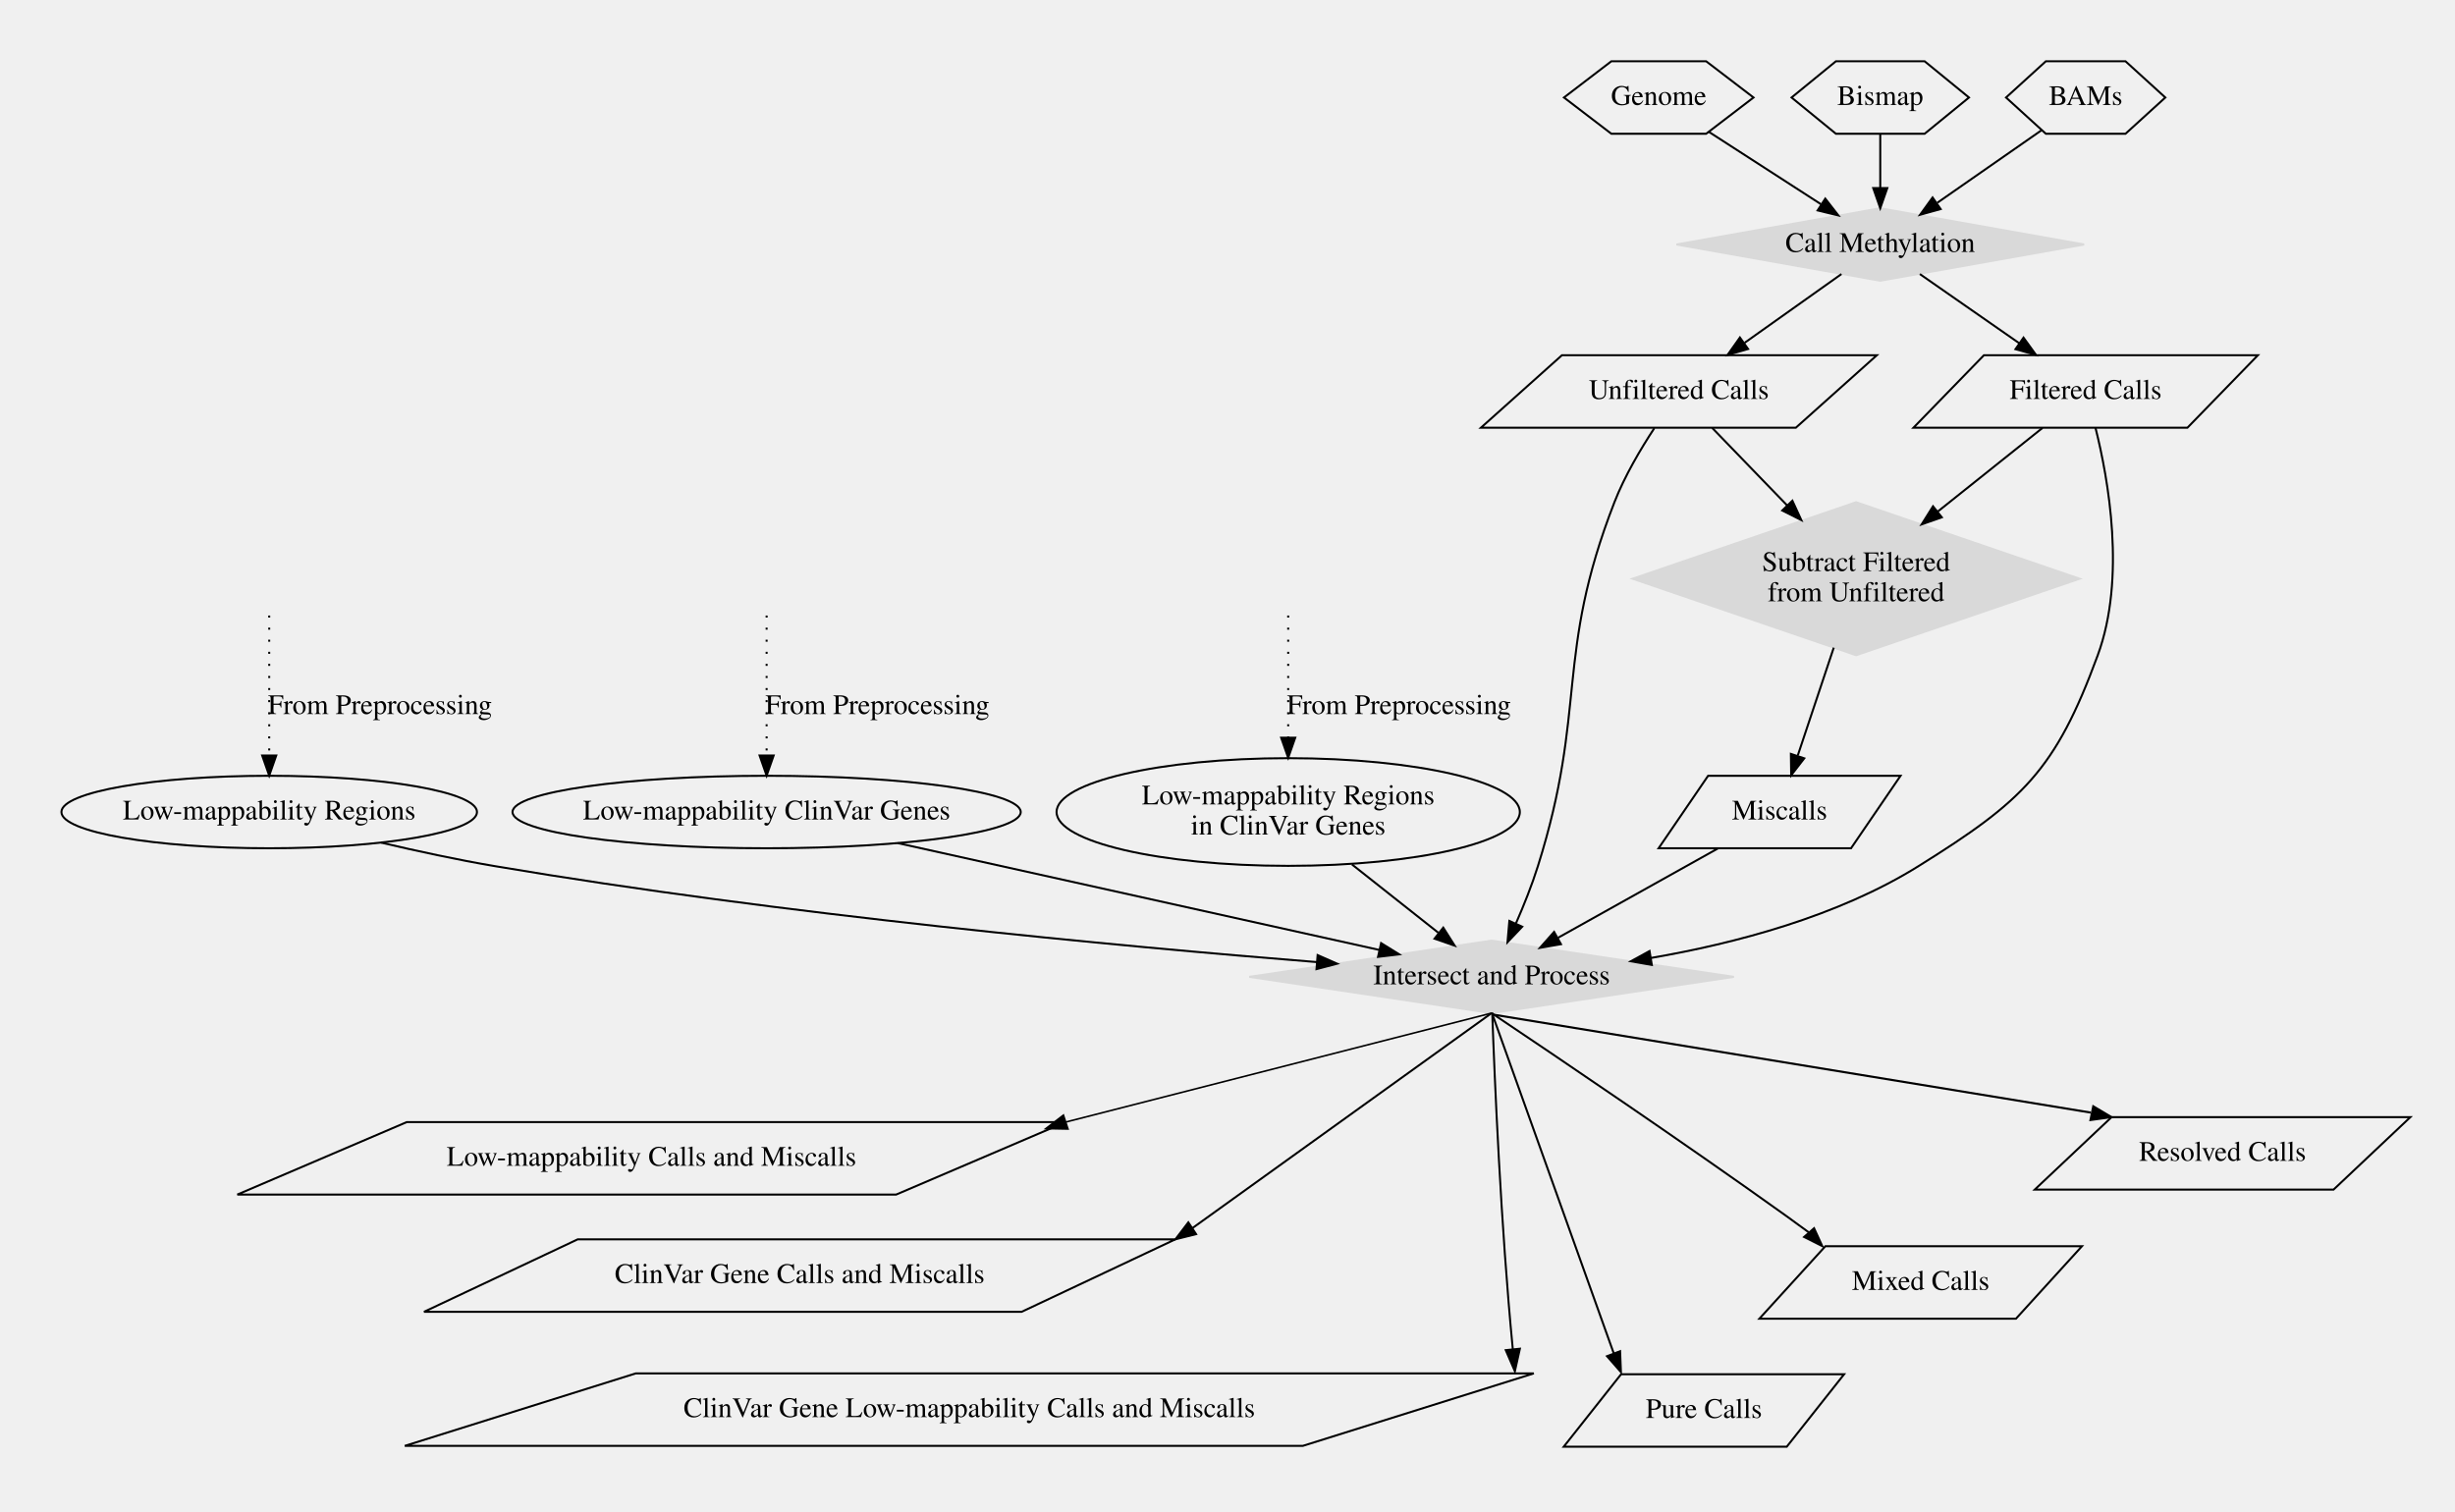
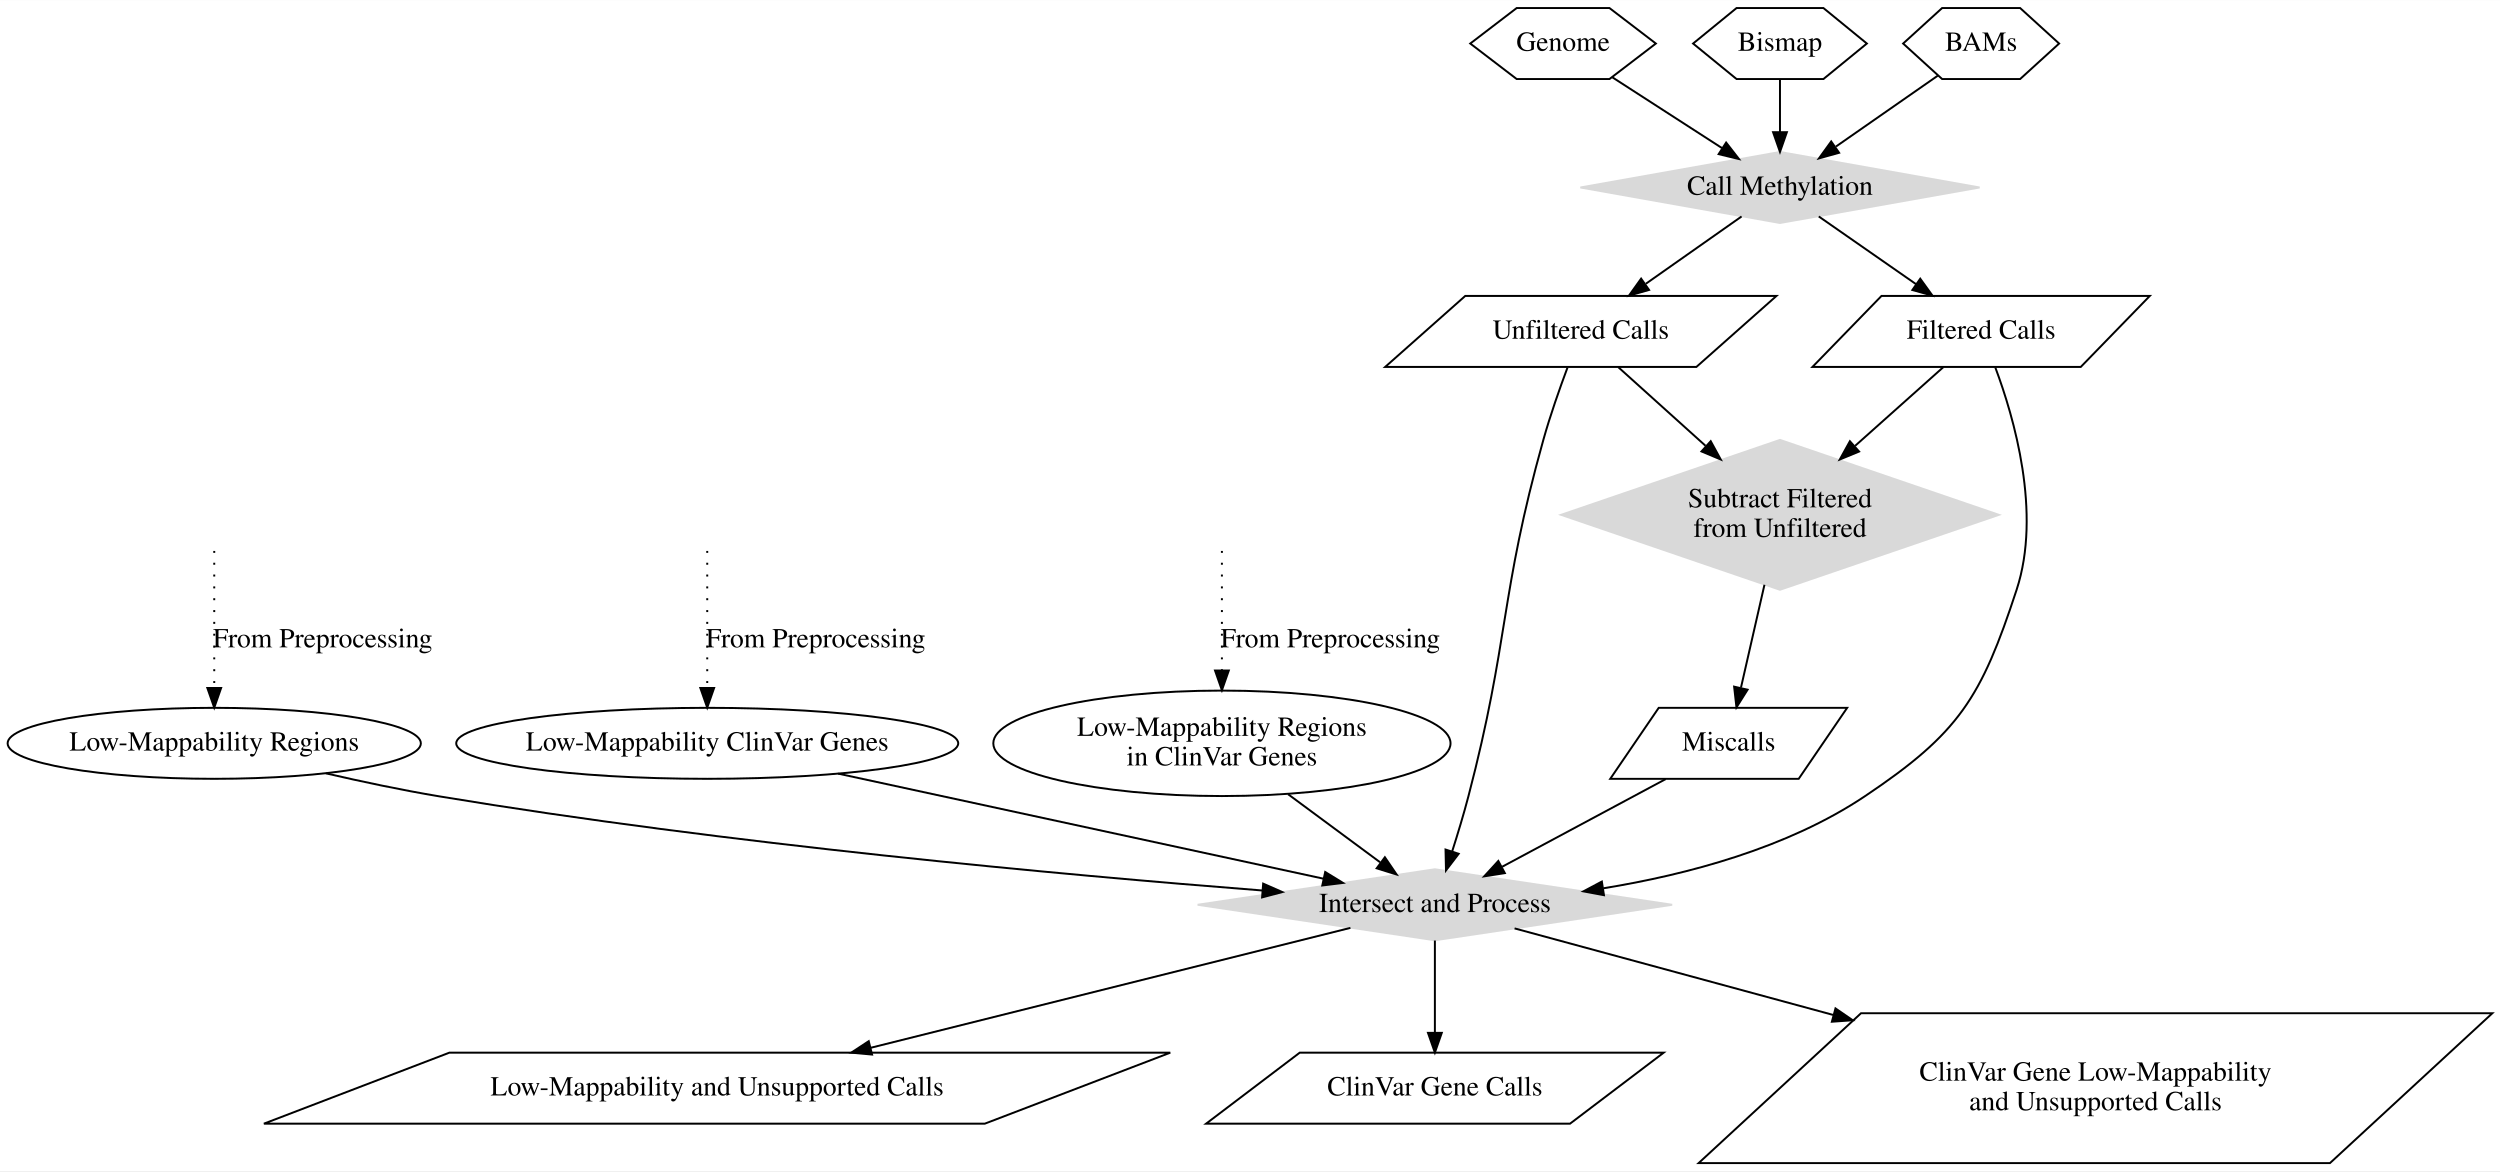
- <svg xmlns="http://www.w3.org/2000/svg" width="1218.947pt" height="750.529pt" viewBox="0 0 1219.086 750.176" version="1.1" id="svg304">
-   <defs id="defs308" />
-   <g id="graph0" class="graph" transform="translate(-545.1466,575.9517)">
+ <svg xmlns="http://www.w3.org/2000/svg" width="1268pt" height="594pt" viewBox="0.00 0.00 1267.77 593.74">
+   <g id="graph0" class="graph" transform="scale(1 1) rotate(0) translate(4 589.74)">
+     <polygon fill="white" stroke="transparent" points="-4,4 -4,-589.74 1263.77,-589.74 1263.77,4 -4,4" />
    <g id="node4" class="node">
-       <ellipse fill="none" stroke="#000000" cx="678.83" cy="-172.87" rx="103.18" ry="18" id="ellipse8" />
-       <text text-anchor="middle" x="678.83" y="-169.17" font-family="Times, serif" font-size="14px" id="text10">Low-mappability Regions</text>
+       <ellipse fill="none" stroke="black" cx="104.64" cy="-212.87" rx="104.78" ry="18" />
+       <text text-anchor="middle" x="104.64" y="-209.17" font-family="Times,serif" font-size="14.00">Low-Mappability Regions</text>
    </g>
    <g id="edge1" class="edge">
-       <path fill="none" stroke="#000000" stroke-dasharray="1, 5" d="m 678.83,-270.45 c 0,18.42 0,47.82 0,69.35" id="path15" />
-       <polygon fill="#000000" stroke="#000000" points="682.33,-200.95 678.83,-190.95 675.33,-200.95 " id="polygon17" />
-       <text text-anchor="middle" x="733.83" y="-221.54" font-family="Times, serif" font-size="14px" id="text19">From Preprocessing</text>
+       <path fill="none" stroke="black" stroke-dasharray="1,5" d="M104.64,-310.45C104.64,-292.03 104.64,-262.63 104.64,-241.1" />
+       <polygon fill="black" stroke="black" points="108.14,-240.95 104.64,-230.95 101.14,-240.95 108.14,-240.95" />
+       <text text-anchor="middle" x="159.64" y="-261.54" font-family="Times,serif" font-size="14.00">From Preprocessing</text>
    </g>
    <g id="node5" class="node">
-       <ellipse fill="none" stroke="#000000" cx="925.83" cy="-172.87" rx="126.18" ry="18" id="ellipse24" />
-       <text text-anchor="middle" x="925.83" y="-169.17" font-family="Times, serif" font-size="14px" id="text26">Low-mappability ClinVar Genes</text>
+       <ellipse fill="none" stroke="black" cx="354.64" cy="-212.87" rx="127.28" ry="18" />
+       <text text-anchor="middle" x="354.64" y="-209.17" font-family="Times,serif" font-size="14.00">Low-Mappability ClinVar Genes</text>
    </g>
    <g id="edge2" class="edge">
-       <path fill="none" stroke="#000000" stroke-dasharray="1, 5" d="m 925.83,-270.45 c 0,18.42 0,47.82 0,69.35" id="path31" />
-       <polygon fill="#000000" stroke="#000000" points="929.33,-200.95 925.83,-190.95 922.33,-200.95 " id="polygon33" />
-       <text text-anchor="middle" x="980.83" y="-221.54" font-family="Times, serif" font-size="14px" id="text35">From Preprocessing</text>
+       <path fill="none" stroke="black" stroke-dasharray="1,5" d="M354.64,-310.45C354.64,-292.03 354.64,-262.63 354.64,-241.1" />
+       <polygon fill="black" stroke="black" points="358.14,-240.95 354.64,-230.95 351.14,-240.95 358.14,-240.95" />
+       <text text-anchor="middle" x="409.64" y="-261.54" font-family="Times,serif" font-size="14.00">From Preprocessing</text>
    </g>
    <g id="node6" class="node">
-       <ellipse fill="none" stroke="#000000" cx="1184.83" cy="-172.87" rx="115.02" ry="26.74" id="ellipse40" />
-       <text text-anchor="middle" x="1184.83" y="-176.67" font-family="Times, serif" font-size="14px" id="text42">Low-mappability Regions</text>
-       <text text-anchor="middle" x="1184.83" y="-161.67" font-family="Times, serif" font-size="14px" id="text44">in ClinVar Genes</text>
+       <ellipse fill="none" stroke="black" cx="615.64" cy="-212.87" rx="115.93" ry="26.74" />
+       <text text-anchor="middle" x="615.64" y="-216.67" font-family="Times,serif" font-size="14.00">Low-Mappability Regions </text>
+       <text text-anchor="middle" x="615.64" y="-201.67" font-family="Times,serif" font-size="14.00">in ClinVar Genes</text>
    </g>
    <g id="edge3" class="edge">
-       <path fill="none" stroke="#000000" stroke-dasharray="1, 5" d="m 1184.83,-270.45 c 0,16 0,40.3 0,60.51" id="path49" />
-       <polygon fill="#000000" stroke="#000000" points="1188.33,-209.8 1184.83,-199.8 1181.33,-209.8 " id="polygon51" />
-       <text text-anchor="middle" x="1239.83" y="-221.54" font-family="Times, serif" font-size="14px" id="text53">From Preprocessing</text>
+       <path fill="none" stroke="black" stroke-dasharray="1,5" d="M615.64,-310.45C615.64,-294.45 615.64,-270.15 615.64,-249.94" />
+       <polygon fill="black" stroke="black" points="619.14,-249.8 615.64,-239.8 612.14,-249.8 619.14,-249.8" />
+       <text text-anchor="middle" x="670.64" y="-261.54" font-family="Times,serif" font-size="14.00">From Preprocessing</text>
    </g>
    <g id="node15" class="node">
-       <polygon fill="#d9d9d9" stroke="#d9d9d9" points="1406.15,-91 1285.83,-109 1165.52,-91 1285.83,-73 " id="polygon58" />
-       <text text-anchor="middle" x="1285.83" y="-87.3" font-family="Times, serif" font-size="14px" id="text60">Intersect and Process</text>
+       <polygon fill="#d9d9d9" stroke="#d9d9d9" points="723.64,-149 603.32,-131 723.64,-113 843.96,-131 723.64,-149" />
+       <text text-anchor="middle" x="723.64" y="-127.3" font-family="Times,serif" font-size="14.00">Intersect and Process</text>
    </g>
    <g id="edge15" class="edge">
-       <path fill="none" stroke="#000000" d="m 734.4,-157.67 c 17.93,4.22 37.94,8.54 56.43,11.67 142.15,24.08 309.17,39.71 408.33,47.67" id="path65" />
-       <polygon fill="#000000" stroke="#000000" points="1199.44,-101.82 1209.13,-97.54 1198.88,-94.84 " id="polygon67" />
+       <path fill="none" stroke="black" d="M161.21,-197.66C179.45,-193.45 199.82,-189.13 218.64,-186 364.12,-161.8 535.06,-146.17 636.1,-138.24" />
+       <polygon fill="black" stroke="black" points="636.56,-141.72 646.26,-137.45 636.02,-134.74 636.56,-141.72" />
    </g>
    <g id="edge16" class="edge">
-       <path fill="none" stroke="#000000" d="m 991.03,-157.41 c 68.28,15.15 174.38,38.69 238.94,53.02" id="path72" />
-       <polygon fill="#000000" stroke="#000000" points="1230.96,-107.76 1239.97,-102.18 1229.44,-100.93 " id="polygon74" />
+       <path fill="none" stroke="black" d="M421.04,-197.5C491.3,-182.29 600.98,-158.55 667.21,-144.21" />
+       <polygon fill="black" stroke="black" points="668.02,-147.62 677.06,-142.08 666.54,-140.78 668.02,-147.62" />
    </g>
    <g id="edge17" class="edge">
-       <path fill="none" stroke="#000000" d="m 1216.51,-146.82 c 13.77,10.89 29.71,23.49 42.83,33.87" id="path79" />
-       <polygon fill="#000000" stroke="#000000" points="1261.83,-115.45 1267.5,-106.5 1257.49,-109.96 " id="polygon81" />
+       <path fill="none" stroke="black" d="M649.22,-187.04C664.19,-175.96 681.62,-163.07 695.85,-152.55" />
+       <polygon fill="black" stroke="black" points="698.28,-155.11 704.24,-146.35 694.12,-149.48 698.28,-155.11" />
    </g>
    <g id="node7" class="node">
-       <polygon fill="none" stroke="#000000" points="1321.77,-527.74 1345.3,-509.74 1392.37,-509.74 1415.9,-527.74 1392.37,-545.74 1345.3,-545.74 " id="polygon86" />
-       <text text-anchor="middle" x="1368.83" y="-524.04" font-family="Times, serif" font-size="14px" id="text88">Genome</text>
+       <polygon fill="none" stroke="black" points="835.7,-567.74 812.17,-585.74 765.11,-585.74 741.58,-567.74 765.11,-549.74 812.17,-549.74 835.7,-567.74" />
+       <text text-anchor="middle" x="788.64" y="-564.04" font-family="Times,serif" font-size="14.00">Genome</text>
    </g>
    <g id="node10" class="node">
-       <polygon fill="#d9d9d9" stroke="#d9d9d9" points="1580.05,-454.74 1478.83,-472.74 1377.62,-454.74 1478.83,-436.74 " id="polygon93" />
-       <text text-anchor="middle" x="1478.83" y="-451.04" font-family="Times, serif" font-size="14px" id="text95">Call Methylation</text>
+       <polygon fill="#d9d9d9" stroke="#d9d9d9" points="898.64,-512.74 797.43,-494.74 898.64,-476.74 999.86,-494.74 898.64,-512.74" />
+       <text text-anchor="middle" x="898.64" y="-491.04" font-family="Times,serif" font-size="14.00">Call Methylation</text>
    </g>
    <g id="edge4" class="edge">
-       <path fill="none" stroke="#000000" d="m 1393.8,-510.63 c 16.51,10.66 38.24,24.69 55.6,35.89" id="path100" />
-       <polygon fill="#000000" stroke="#000000" points="1451.53,-477.53 1458.03,-469.17 1447.73,-471.65 " id="polygon102" />
+       <path fill="none" stroke="black" d="M813.6,-550.63C830.12,-539.97 851.85,-525.94 869.21,-514.74" />
+       <polygon fill="black" stroke="black" points="871.34,-517.53 877.84,-509.17 867.54,-511.65 871.34,-517.53" />
    </g>
    <g id="node8" class="node">
-       <polygon fill="none" stroke="#000000" points="1434.78,-527.74 1456.81,-509.74 1500.86,-509.74 1522.89,-527.74 1500.86,-545.74 1456.81,-545.74 " id="polygon107" />
-       <text text-anchor="middle" x="1478.83" y="-524.04" font-family="Times, serif" font-size="14px" id="text109">Bismap</text>
+       <polygon fill="none" stroke="black" points="942.7,-567.74 920.67,-585.74 876.61,-585.74 854.58,-567.74 876.61,-549.74 920.67,-549.74 942.7,-567.74" />
+       <text text-anchor="middle" x="898.64" y="-564.04" font-family="Times,serif" font-size="14.00">Bismap</text>
    </g>
    <g id="edge6" class="edge">
-       <path fill="none" stroke="#000000" d="m 1478.83,-509.55 c 0,8.02 0,17.76 0,26.74" id="path114" />
-       <polygon fill="#000000" stroke="#000000" points="1482.33,-482.77 1478.83,-472.77 1475.33,-482.77 " id="polygon116" />
+       <path fill="none" stroke="black" d="M898.64,-549.55C898.64,-541.53 898.64,-531.79 898.64,-522.81" />
+       <polygon fill="black" stroke="black" points="902.14,-522.77 898.64,-512.77 895.14,-522.77 902.14,-522.77" />
    </g>
    <g id="node9" class="node">
-       <polygon fill="none" stroke="#000000" points="1541.28,-527.74 1561.06,-509.74 1600.61,-509.74 1620.39,-527.74 1600.61,-545.74 1561.06,-545.74 " id="polygon121" />
-       <text text-anchor="middle" x="1580.83" y="-524.04" font-family="Times, serif" font-size="14px" id="text123">BAMs</text>
+       <polygon fill="none" stroke="black" points="1040.19,-567.74 1020.42,-585.74 980.86,-585.74 961.09,-567.74 980.86,-549.74 1020.42,-549.74 1040.19,-567.74" />
+       <text text-anchor="middle" x="1000.64" y="-564.04" font-family="Times,serif" font-size="14.00">BAMs</text>
    </g>
    <g id="edge5" class="edge">
-       <path fill="none" stroke="#000000" d="m 1558.95,-511.51 c -15.11,10.52 -35.35,24.61 -51.71,36" id="path128" />
-       <polygon fill="#000000" stroke="#000000" points="1508.82,-472.34 1498.61,-469.5 1504.82,-478.09 " id="polygon130" />
+       <path fill="none" stroke="black" d="M978.76,-551.51C963.65,-540.99 943.4,-526.9 927.04,-515.51" />
+       <polygon fill="black" stroke="black" points="928.62,-512.34 918.41,-509.5 924.62,-518.09 928.62,-512.34" />
    </g>
    <g id="node11" class="node">
-       <polygon fill="none" stroke="#000000" points="1436.91,-363.74 1477.14,-399.74 1320.76,-399.74 1280.53,-363.74 " id="polygon135" />
-       <text text-anchor="middle" x="1378.83" y="-378.04" font-family="Times, serif" font-size="14px" id="text137">Unfiltered Calls</text>
+       <polygon fill="none" stroke="black" points="896.85,-439.74 739.03,-439.74 698.43,-403.74 856.25,-403.74 896.85,-439.74" />
+       <text text-anchor="middle" x="797.64" y="-418.04" font-family="Times,serif" font-size="14.00">Unfiltered Calls</text>
    </g>
    <g id="edge7" class="edge">
-       <path fill="none" stroke="#000000" d="m 1459.55,-440.05 c -13.6,9.66 -32.15,22.83 -48.04,34.11" id="path142" />
-       <polygon fill="#000000" stroke="#000000" points="1413.19,-402.84 1403.01,-399.9 1409.14,-408.55 " id="polygon144" />
+       <path fill="none" stroke="black" d="M879.17,-480.05C865.43,-470.39 846.69,-457.22 830.65,-445.94" />
+       <polygon fill="black" stroke="black" points="832.25,-442.79 822.06,-439.9 828.23,-448.52 832.25,-442.79" />
    </g>
    <g id="node12" class="node">
-       <polygon fill="none" stroke="#000000" points="1631.36,-363.74 1666.36,-399.74 1530.31,-399.74 1495.31,-363.74 " id="polygon149" />
-       <text text-anchor="middle" x="1580.83" y="-378.04" font-family="Times, serif" font-size="14px" id="text151">Filtered Calls</text>
+       <polygon fill="none" stroke="black" points="1086.17,-439.74 950.11,-439.74 915.11,-403.74 1051.17,-403.74 1086.17,-439.74" />
+       <text text-anchor="middle" x="1000.64" y="-418.04" font-family="Times,serif" font-size="14.00">Filtered Calls</text>
    </g>
    <g id="edge8" class="edge">
-       <path fill="none" stroke="#000000" d="m 1498.5,-440.05 c 14,9.74 33.15,23.07 49.45,34.42" id="path156" />
-       <polygon fill="#000000" stroke="#000000" points="1549.97,-408.49 1556.18,-399.9 1545.97,-402.75 " id="polygon158" />
+       <path fill="none" stroke="black" d="M918.31,-480.05C932.31,-470.31 951.45,-456.98 967.76,-445.63" />
+       <polygon fill="black" stroke="black" points="969.77,-448.49 975.98,-439.9 965.77,-442.75 969.77,-448.49" />
    </g>
    <g id="node13" class="node">
-       <polygon fill="#d9d9d9" stroke="#d9d9d9" points="1577.83,-288.74 1466.83,-326.74 1355.83,-288.74 1466.83,-250.74 " id="polygon163" />
-       <text text-anchor="middle" x="1466.83" y="-292.54" font-family="Times, serif" font-size="14px" id="text165">Subtract Filtered</text>
-       <text text-anchor="middle" x="1466.83" y="-277.54" font-family="Times, serif" font-size="14px" id="text167">from Unfiltered</text>
+       <polygon fill="#d9d9d9" stroke="#d9d9d9" points="898.64,-366.74 787.64,-328.74 898.64,-290.74 1009.64,-328.74 898.64,-366.74" />
+       <text text-anchor="middle" x="898.64" y="-332.54" font-family="Times,serif" font-size="14.00">Subtract Filtered </text>
+       <text text-anchor="middle" x="898.64" y="-317.54" font-family="Times,serif" font-size="14.00">from Unfiltered</text>
    </g>
    <g id="edge9" class="edge">
-       <path fill="none" stroke="#000000" d="m 1395.39,-363.62 c 10.5,10.86 24.47,25.31 37.28,38.55" id="path172" />
-       <polygon fill="#000000" stroke="#000000" points="1435.2,-327.49 1439.63,-317.87 1430.17,-322.62 " id="polygon174" />
+       <path fill="none" stroke="black" d="M816.64,-403.62C829.1,-392.4 845.81,-377.34 860.9,-363.74" />
+       <polygon fill="black" stroke="black" points="863.52,-366.09 868.61,-356.8 858.84,-360.89 863.52,-366.09" />
    </g>
    <g id="edge12" class="edge">
-       <path fill="none" stroke="#000000" d="m 1366.63,-363.49 c -6.74,10.25 -14.74,23.75 -19.8,36.75 -29.76,76.5 -13.35,102.44 -38,180.74 -2.97,9.46 -7.01,19.54 -10.88,28.39" id="path179" />
-       <polygon fill="#000000" stroke="#000000" points="1301.03,-115.91 1293.73,-108.23 1294.65,-118.78 " id="polygon181" />
+       <path fill="none" stroke="black" d="M790.89,-403.42C786.97,-392.91 782.12,-379.18 778.64,-366.74 756.53,-287.69 761.43,-265.41 740.64,-186 738.24,-176.84 735.24,-166.93 732.43,-158.13" />
+       <polygon fill="black" stroke="black" points="735.7,-156.85 729.27,-148.42 729.04,-159.01 735.7,-156.85" />
    </g>
    <g id="edge10" class="edge">
-       <path fill="none" stroke="#000000" d="m 1559.39,-363.62 c -14.65,11.69 -34.53,27.56 -52.1,41.59" id="path186" />
-       <polygon fill="#000000" stroke="#000000" points="1509.4,-319.24 1499.4,-315.74 1505.03,-324.71 " id="polygon188" />
+       <path fill="none" stroke="black" d="M981.46,-403.62C968.87,-392.4 951.99,-377.34 936.76,-363.74" />
+       <polygon fill="black" stroke="black" points="938.76,-360.84 928.97,-356.8 934.1,-366.07 938.76,-360.84" />
    </g>
    <g id="edge13" class="edge">
-       <path fill="none" stroke="#000000" d="m 1585.71,-363.69 c 6.39,25.47 15.23,74.57 1.12,112.95 -21.07,57.34 -37.17,72.4 -89,104.74 -39.97,24.95 -90.98,38.4 -132.95,45.63" id="path193" />
-       <polygon fill="#000000" stroke="#000000" points="1365.4,-96.91 1354.97,-98.74 1364.27,-103.82 " id="polygon195" />
+       <path fill="none" stroke="black" d="M1007.84,-403.47C1017.33,-378.15 1031.42,-329.71 1018.64,-290.74 1000.63,-235.84 989.65,-218.14 941.64,-186 902.49,-159.8 851.74,-146.3 809.06,-139.35" />
+       <polygon fill="black" stroke="black" points="809.38,-135.86 798.96,-137.8 808.31,-142.78 809.38,-135.86" />
    </g>
    <g id="node14" class="node">
-       <polygon fill="none" stroke="#000000" points="1464.32,-154.87 1488.91,-190.87 1393.35,-190.87 1368.76,-154.87 " id="polygon200" />
-       <text text-anchor="middle" x="1428.83" y="-169.17" font-family="Times, serif" font-size="14px" id="text202">Miscalls</text>
+       <polygon fill="none" stroke="black" points="932.71,-230.87 837.15,-230.87 812.57,-194.87 908.13,-194.87 932.71,-230.87" />
+       <text text-anchor="middle" x="872.64" y="-209.17" font-family="Times,serif" font-size="14.00">Miscalls</text>
    </g>
    <g id="edge11" class="edge">
-       <path fill="none" stroke="#000000" d="m 1455.74,-254.5 c -5.68,17.02 -12.5,37.47 -17.86,53.52" id="path207" />
-       <polygon fill="#000000" stroke="#000000" points="1441.09,-199.53 1434.6,-191.15 1434.45,-201.74 " id="polygon209" />
+       <path fill="none" stroke="black" d="M890.77,-293.27C886.96,-276.57 882.44,-256.8 878.87,-241.16" />
+       <polygon fill="black" stroke="black" points="882.21,-240.06 876.57,-231.09 875.39,-241.61 882.21,-240.06" />
    </g>
    <g id="edge14" class="edge">
-       <path fill="none" stroke="#000000" d="m 1398.16,-154.74 c -23.33,13.03 -55.38,30.93 -79.27,44.28" id="path214" />
-       <polygon fill="#000000" stroke="#000000" points="1320.28,-107.23 1309.84,-105.41 1316.87,-113.34 " id="polygon216" />
+       <path fill="none" stroke="black" d="M840.68,-194.74C816.26,-181.65 782.68,-163.65 757.75,-150.28" />
+       <polygon fill="black" stroke="black" points="759.12,-147.05 748.65,-145.41 755.81,-153.22 759.12,-147.05" />
    </g>
-     <g id="node16" class="node" transform="translate(662.8174,17.12706)">
-       <polygon fill="none" stroke="#000000" points="0.17,0 327.34,0 411.5,-36 84.33,-36 " id="polygon221" />
-       <text text-anchor="middle" x="205.83" y="-14.3" font-family="Times, serif" font-size="14px" id="text223">Low-mappability Calls and Miscalls</text>
+     <g id="node16" class="node">
+       <polygon fill="none" stroke="black" points="589.46,-56 223.87,-56 129.82,-20 495.41,-20 589.46,-56" />
+       <text text-anchor="middle" x="359.64" y="-34.3" font-family="Times,serif" font-size="14.00">Low-Mappability and Unsupported Calls</text>
    </g>
-     <g id="edge18" class="edge" transform="matrix(-0.03017678,-1.080714,0.9998957,-0.02503189,1344.969,546.8594)">
-       <path fill="none" stroke="#000000" d="m 574.765,-41.483 c -30.458,0.26 -98.046,1.296 -154.754,5.54 -0.067,9.87e-4 -0.134,0.012 -0.201,0.013" id="path228" style="stroke-width:0.982;stroke-miterlimit:4;stroke-dasharray:none" />
-       <polygon fill="#000000" stroke="#000000" points="420.04,-32.43 409.81,-35.21 419.54,-39.42 " id="polygon230" />
+     <g id="edge18" class="edge">
+       <path fill="none" stroke="black" d="M680.81,-119.29C621.1,-104.37 511.81,-77.04 437.48,-58.46" />
+       <polygon fill="black" stroke="black" points="438.23,-55.04 427.68,-56.01 436.54,-61.83 438.23,-55.04" />
    </g>
-     <g id="node17" class="node" transform="translate(325.4142,75.35908)">
-       <polygon fill="none" stroke="#000000" points="430.28,0 727.05,0 803.39,-36 506.62,-36 " id="polygon235" />
-       <text text-anchor="middle" x="616.83" y="-14.3" font-family="Times, serif" font-size="14px" id="text237">ClinVar Gene Calls and Miscalls</text>
+     <g id="node17" class="node">
+       <polygon fill="none" stroke="black" points="839.66,-56 655.1,-56 607.62,-20 792.18,-20 839.66,-56" />
+       <text text-anchor="middle" x="723.64" y="-34.3" font-family="Times,serif" font-size="14.00">ClinVar Gene Calls</text>
    </g>
-     <g id="edge19" class="edge" transform="rotate(-27.26835,1108.472,-722.8546)">
-       <path fill="none" stroke="#000000" d="M 968.384,-63.96 C 926.547,-57.753 846.214,-45.833 787.35,-37.1" id="path242" style="stroke-width:1;stroke-miterlimit:4;stroke-dasharray:none" />
-       <polygon fill="#000000" stroke="#000000" points="777.33,-36.03 786.91,-40.57 787.65,-33.61 " id="polygon244" />
+     <g id="edge19" class="edge">
+       <path fill="none" stroke="black" d="M723.64,-112.88C723.64,-99.79 723.64,-81.48 723.64,-66.36" />
+       <polygon fill="black" stroke="black" points="727.14,-66.04 723.64,-56.04 720.14,-66.04 727.14,-66.04" />
    </g>
-     <g id="node18" class="node" transform="translate(-75.35908,141.9421)">
-       <polygon fill="none" stroke="#000000" points="821.51,0 1267.45,0 1382.16,-36 936.22,-36 " id="polygon249" />
-       <text text-anchor="middle" x="1101.83" y="-14.3" font-family="Times, serif" font-size="14px" id="text251">ClinVar Gene Low-mappability Calls and Miscalls</text>
+     <g id="node18" class="node">
+       <polygon fill="none" stroke="black" points="1259.9,-76 939.74,-76 857.38,0 1177.54,0 1259.9,-76" />
+       <text text-anchor="middle" x="1058.64" y="-41.8" font-family="Times,serif" font-size="14.00">ClinVar Gene Low-Mappability </text>
+       <text text-anchor="middle" x="1058.64" y="-26.8" font-family="Times,serif" font-size="14.00">and Unsupported Calls</text>
    </g>
-     <g id="node19" class="node" transform="translate(-78.57196,142.3672)">
-       <polygon fill="none" stroke="#000000" points="1400.21,0 1510.97,0 1539.46,-36 1428.7,-36 " id="polygon263" />
-       <text text-anchor="middle" x="1469.83" y="-14.3" font-family="Times, serif" font-size="14px" id="text265">Pure Calls</text>
-     </g>
-     <g id="edge21" class="edge" transform="matrix(0.7930974,0.5975641,-0.6090948,0.7780834,198.2228,-720.6642)">
-       <path fill="none" stroke="#000000" d="m 1265.44,-138.588 c 42.075,27.449 103.596,67.611 152.65,99.618" id="path270" style="stroke-width:1.01;stroke-miterlimit:4;stroke-dasharray:none" />
-       <polygon fill="#000000" stroke="#000000" points="1419.73,-42.09 1427.79,-35.22 1417.21,-35.56 " id="polygon272" transform="matrix(0.9880824,0.1741026,-0.1723942,0.981685,9.471873,-247.8699)" />
-     </g>
-     <g id="node20" class="node" transform="translate(-138.9418,78.78449)">
-       <polygon fill="none" stroke="#000000" points="1590.52,-36 1557.74,0 1685.15,0 1717.93,-36 " id="polygon277" />
-       <text text-anchor="middle" x="1637.83" y="-14.3" font-family="Times, serif" font-size="14px" id="text279">Mixed Calls</text>
-     </g>
-     <g id="edge22" class="edge" transform="rotate(150.3849,1322.819,-91.4428)">
-       <path fill="none" stroke="#000000" d="m 1364.09,-89.197 c 54.833,14.962 150.231,40.988 210.63,57.467" id="path284" style="stroke-width:0.801" />
-       <polygon fill="#000000" stroke="#000000" points="1575.48,-35.15 1584.59,-29.74 1574.09,-28.29 " id="polygon286" />
-     </g>
-     <g id="edge22-2" class="edge" transform="translate(9.11,5.41)">
-       <path fill="none" stroke="#000000" d="m 1277.143,-77.726 c 77.358,12.689 211.943,34.759 297.153,48.735" id="path284-9" style="stroke-width:1.052" />
-       <polygon fill="#000000" stroke="#000000" points="1575.48,-35.15 1584.59,-29.74 1574.09,-28.29 " id="polygon286-9" transform="translate(0,3.000342)" />
-     </g>
-     <g id="node21" class="node" transform="translate(-180.03,14.67034)">
-       <polygon fill="none" stroke="#000000" points="1883.94,0 1922.11,-36 1773.73,-36 1735.56,0 " id="polygon291" />
-       <text text-anchor="middle" x="1828.83" y="-14.3" font-family="Times, serif" font-size="14px" id="text293">Resolved Calls</text>
-     </g>
-     <g id="edge23" class="edge" transform="matrix(0.7679186,0.5684266,-0.6007379,0.7266154,75.38184,-939.9201)">
-       <path fill="none" stroke="#000000" d="m 1556.853,-24.823 c 42.711,-2.033 119.849,-5.38 185.247,-6.451 4.79,-0.076 9.824,-0.112 14.77,-0.116" id="path298" style="stroke-width:1.055;stroke-miterlimit:4;stroke-dasharray:none" />
-       <polygon fill="#000000" stroke="#000000" points="1756.44,-27.92 1757.56,-34.83 1766.87,-29.77 " id="polygon300" />
+     <g id="edge20" class="edge">
+       <path fill="none" stroke="black" d="M764.05,-119.02C804.11,-108.14 867.69,-90.87 925.55,-75.15" />
+       <polygon fill="black" stroke="black" points="926.79,-78.44 935.53,-72.44 924.96,-71.69 926.79,-78.44" />
    </g>
  </g>
</svg>
